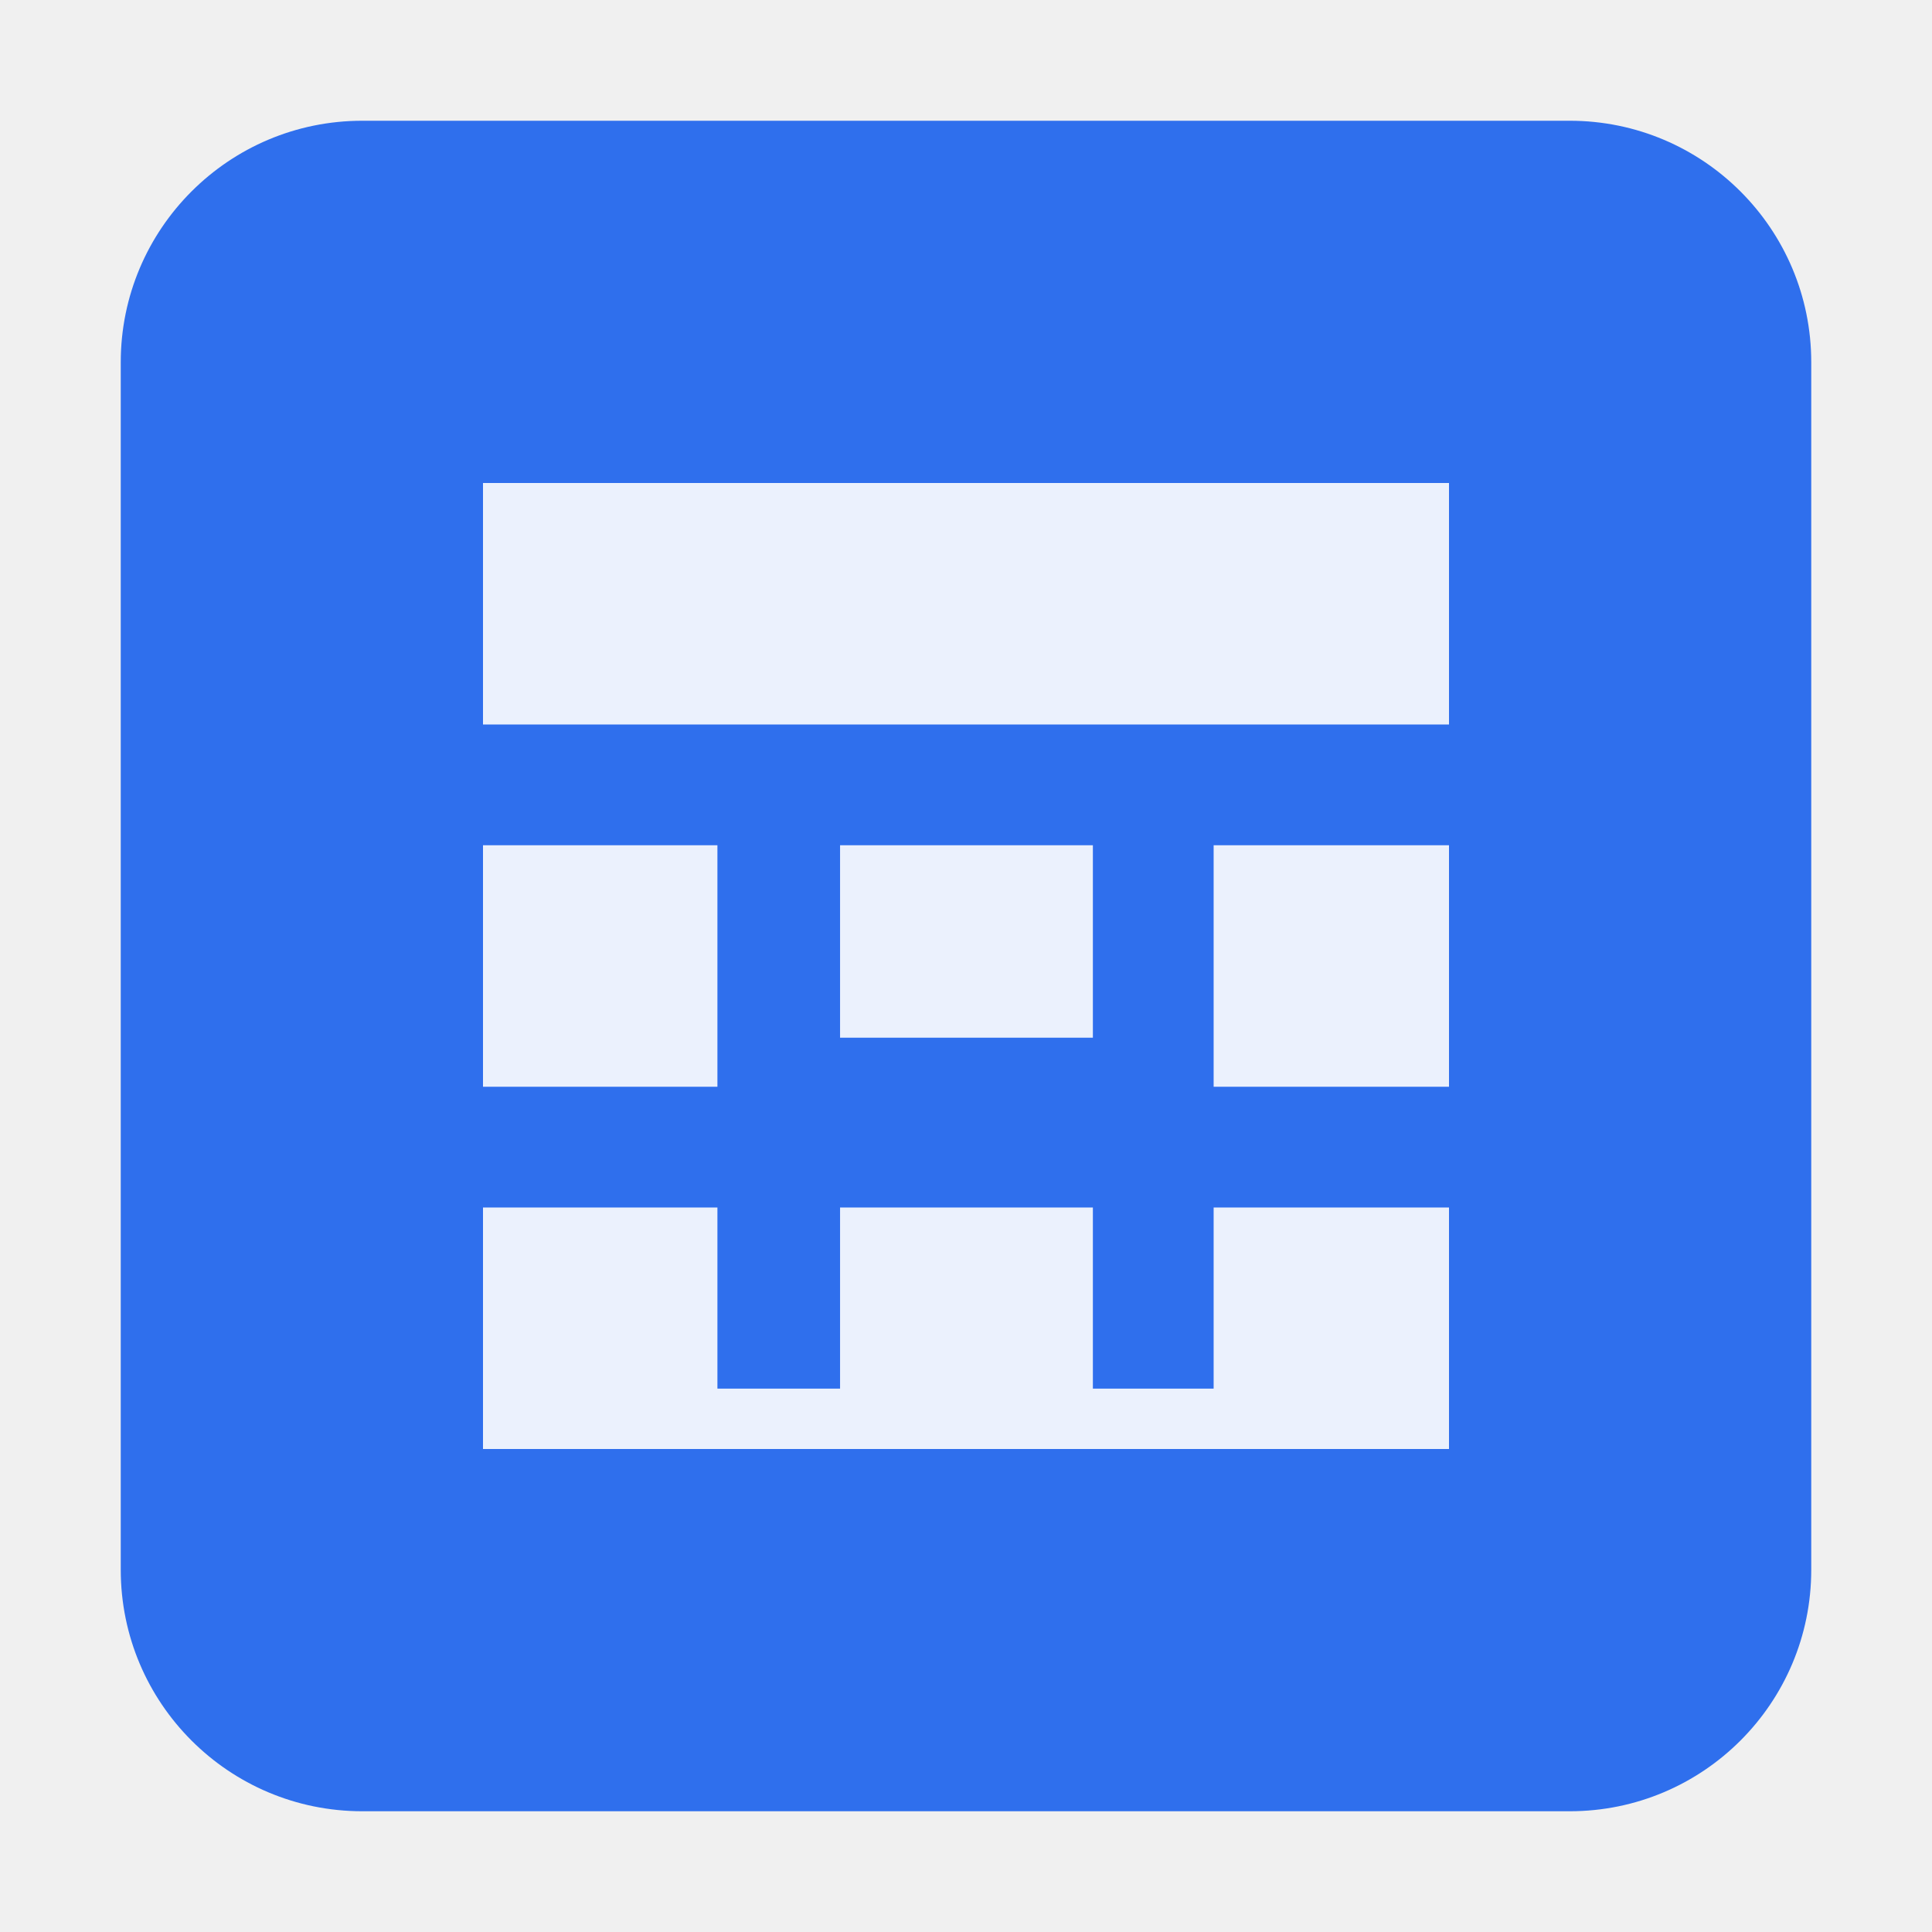
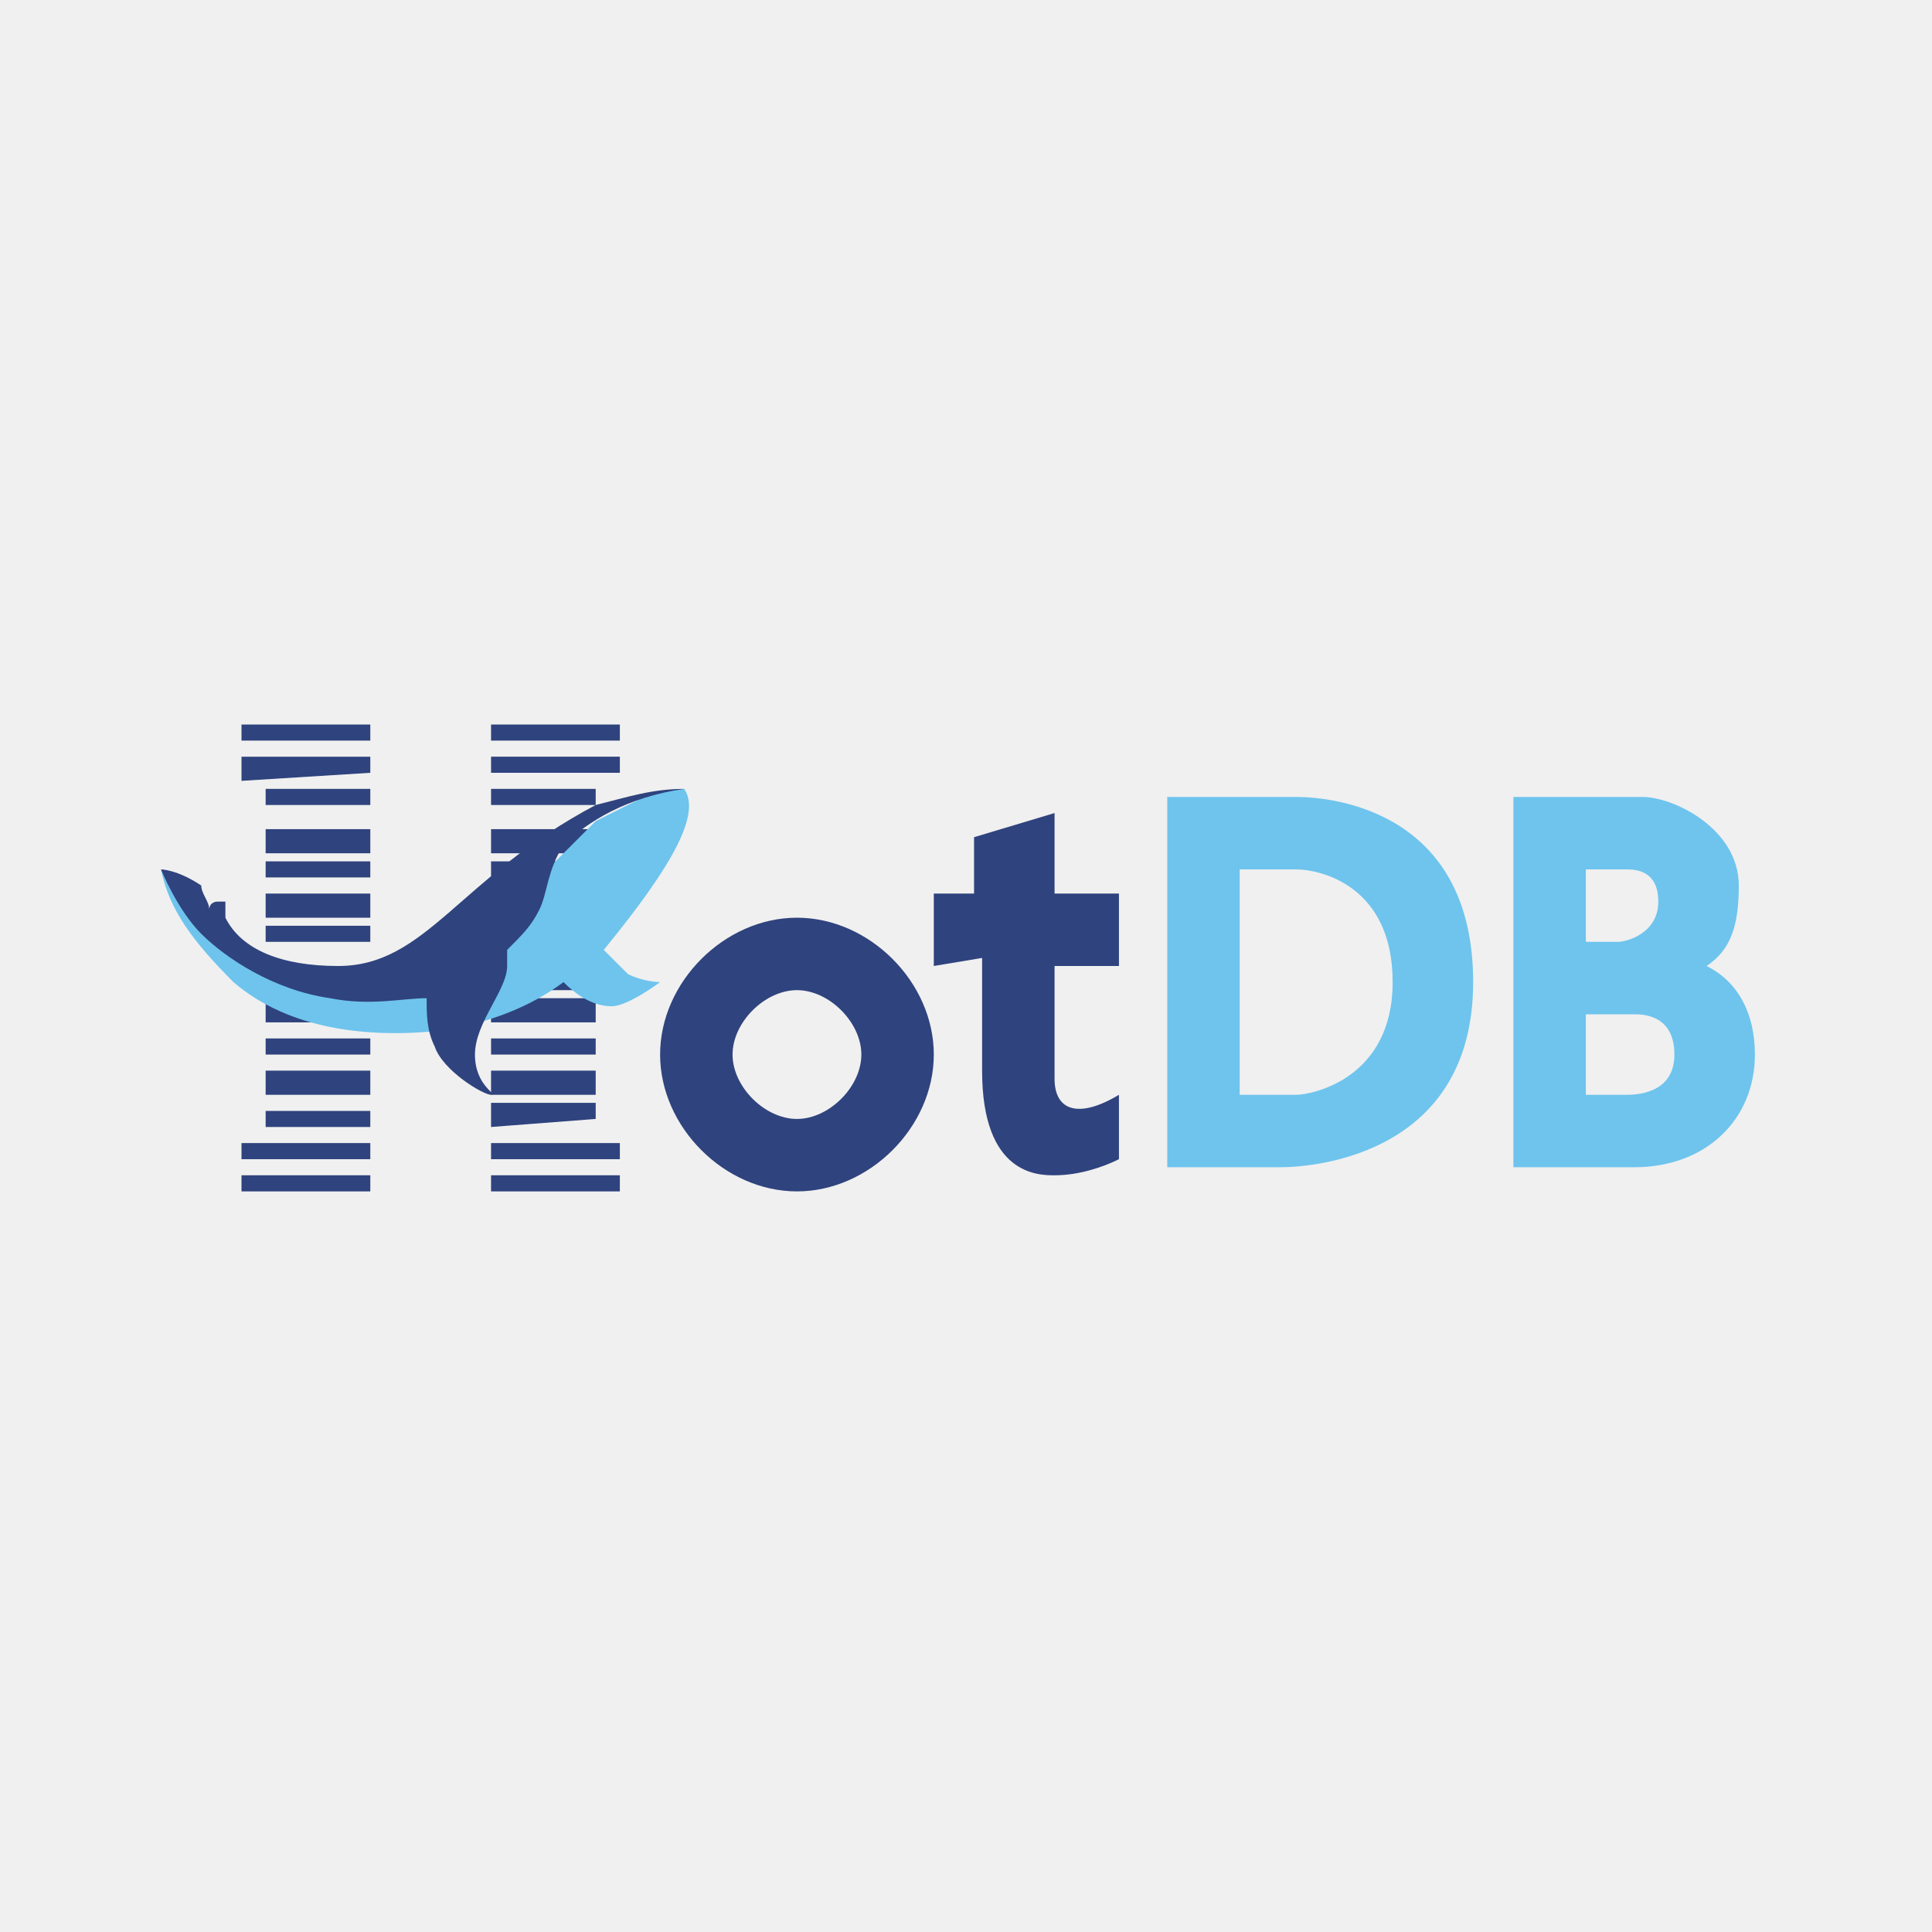
- <svg xmlns="http://www.w3.org/2000/svg" width="16" height="16" viewBox="0 0 16 16">
-   <rect x="1" y="1" width="14" height="14" rx="2" fill="#2F6FED" />
-   <path d="M4 4h8v2H4V4Zm0 3h8v2H4V7Zm0 3h8v2H4v-2Z" fill="#FFFFFF" opacity=".9" />
-   <text x="8" y="11.5" text-anchor="middle" font-family="Arial, sans-serif" font-size="7" font-weight="700" fill="#2F6FED">H</text>
+ <svg xmlns="http://www.w3.org/2000/svg" t="1783104882969" class="icon" viewBox="0 0 1024 1024" version="1.1" p-id="17622" width="16" height="16">
+   <path d="M196.267 622.933v8.533H128v-8.533h68.267z m132.267 0v8.533H260.267v-8.533h68.267z m93.867-136.533c38.4 0 72.533 34.133 72.533 72.533s-34.133 72.533-72.533 72.533-72.533-34.133-72.533-72.533 34.133-72.533 72.533-72.533z m136.533-55.467v42.667h34.133v38.4h-34.133v59.733c0 17.067 12.8 21.333 34.133 8.533v34.133c-8.533 4.267-21.333 8.533-34.133 8.533-8.533 0-38.4 0-38.4-55.467v-59.733l-25.6 4.267v-38.4h21.333v-29.867l42.667-12.8z m-362.667 174.933v8.533H128v-8.533h68.267z m132.267 0v8.533H260.267v-8.533h68.267z m-132.267-21.333v12.8H140.8v-8.533h55.467z m119.467 0v8.533l-55.467 4.267v-12.8h55.467z m106.667-59.733c-17.067 0-34.133 17.067-34.133 34.133s17.067 34.133 34.133 34.133 34.133-17.067 34.133-34.133-17.067-34.133-34.133-34.133z m-226.133 42.667v12.8H140.8v-12.8h55.467z m119.467 0v12.8H260.267v-12.8h55.467z m-119.467-17.067v8.533H140.8v-8.533h55.467z m119.467 0v8.533H260.267v-8.533h55.467z m-119.467-21.333v12.8H140.8v-12.8h55.467z m119.467 0v12.8H260.267v-12.8h55.467zM196.267 512v12.8H140.8V512h55.467z m119.467 0v12.8H260.267V512h55.467z m-119.467-21.333v8.533H140.8v-8.533h55.467z m119.467 0v8.533H260.267v-8.533h55.467z m-119.467-17.067v12.8H140.8v-12.8h55.467z m119.467 0v12.8H260.267v-12.8h55.467z m-119.467-17.067v8.533H140.8v-8.533h55.467z m119.467 0v8.533H260.267v-8.533h55.467z m-119.467-17.067v12.8H140.8v-12.8h55.467z m119.467 0v12.8H260.267v-12.8h55.467z m-119.467-21.333v8.533H140.8v-8.533h55.467z m119.467 0v8.533H260.267v-8.533h55.467z m-119.467-17.067v8.533L128 413.867v-12.8h68.267z m132.267 0v8.533H260.267v-8.533h68.267z m0-17.067v8.533H260.267V384h68.267zM196.267 384v8.533H128V384h68.267z" fill="#2F437E" p-id="17623" />
+   <path d="M780.8 520.533c0 89.6-81.067 98.133-102.4 98.133h-59.733V422.4h68.267c21.333 0 93.867 8.533 93.867 98.133z m89.6-98.133c17.067 0 51.2 17.067 51.2 46.933 0 21.333-4.267 34.133-17.067 42.667 17.067 8.533 25.6 25.6 25.6 46.933 0 34.133-25.6 59.733-64 59.733h-64V422.4h68.267z m-183.467 38.4h-29.867v119.467h29.867c8.533 0 51.2-8.533 51.2-59.733s-38.4-59.733-51.2-59.733z m179.2 76.8h-25.6v42.667h21.333c4.267 0 25.6 0 25.6-21.333s-17.067-21.333-21.333-21.333z m-4.267-76.8h-21.333v38.4h17.067c4.267 0 21.333-4.267 21.333-21.333s-12.8-17.067-17.067-17.067zM362.667 418.133c8.533 12.8-4.267 38.4-42.667 85.333l12.8 12.8c8.533 4.267 17.067 4.267 17.067 4.267s-17.067 12.8-25.6 12.8c-8.533 0-17.067-4.267-25.6-12.8-17.067 12.8-38.4 21.333-64 25.6-38.4 4.267-81.067 0-110.933-25.6-21.333-21.333-34.133-38.4-38.4-59.733l42.667 42.667 29.867 12.8h46.933l68.267-38.4 42.667-42.667 25.6-12.8c12.8-4.267 21.333-4.267 21.333-4.267z" fill="#6EC4ED" p-id="17624" />
+   <path d="M362.667 418.133c-17.067 0-29.867 4.267-46.933 8.533-72.533 38.4-89.6 85.333-136.533 85.333-29.867 0-51.2-8.533-59.733-25.6v-8.533h-4.267s-4.267 0-4.267 4.267c0-4.267-4.267-8.533-4.267-12.8-12.8-8.533-21.333-8.533-21.333-8.533s8.533 21.333 21.333 34.133 38.4 29.867 68.267 34.133c21.333 4.267 38.4 0 51.2 0 0 8.533 0 17.067 4.267 25.6 4.267 12.8 25.6 25.6 29.867 25.6s-8.533-4.267-8.533-21.333 17.067-34.133 17.067-46.933v-8.533c8.533-8.533 12.8-12.8 17.067-21.333 4.267-8.533 4.267-21.333 12.8-34.133 12.8-12.8 34.133-25.6 64-29.867z" fill="#2F437E" p-id="17625" />
</svg>
